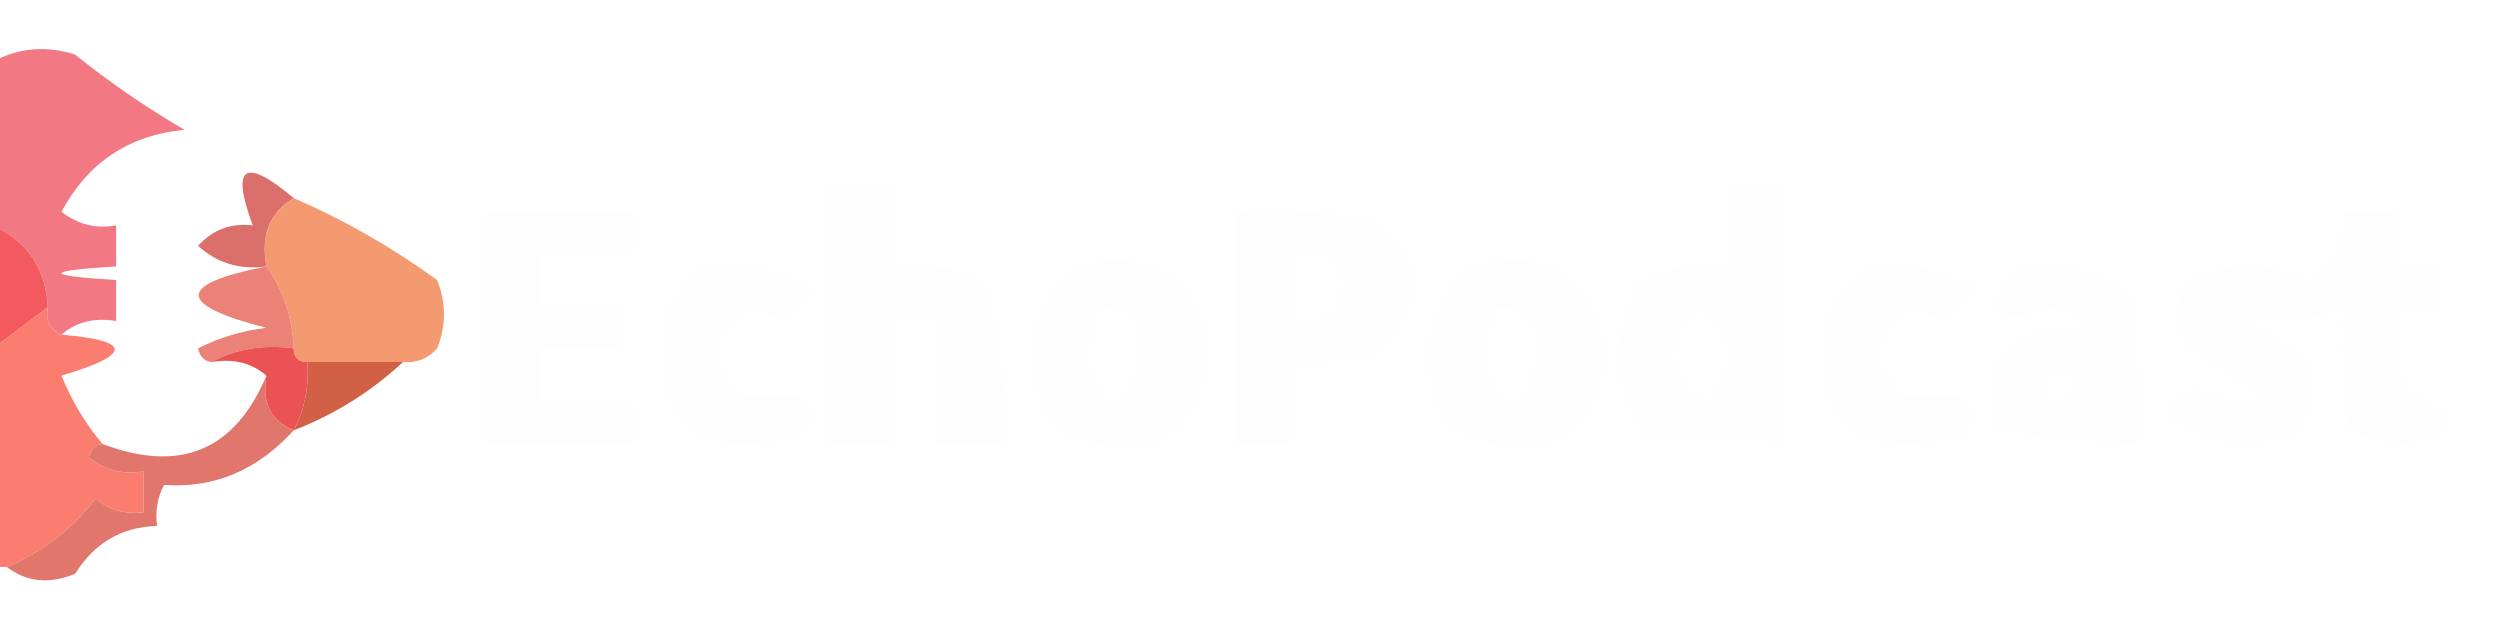
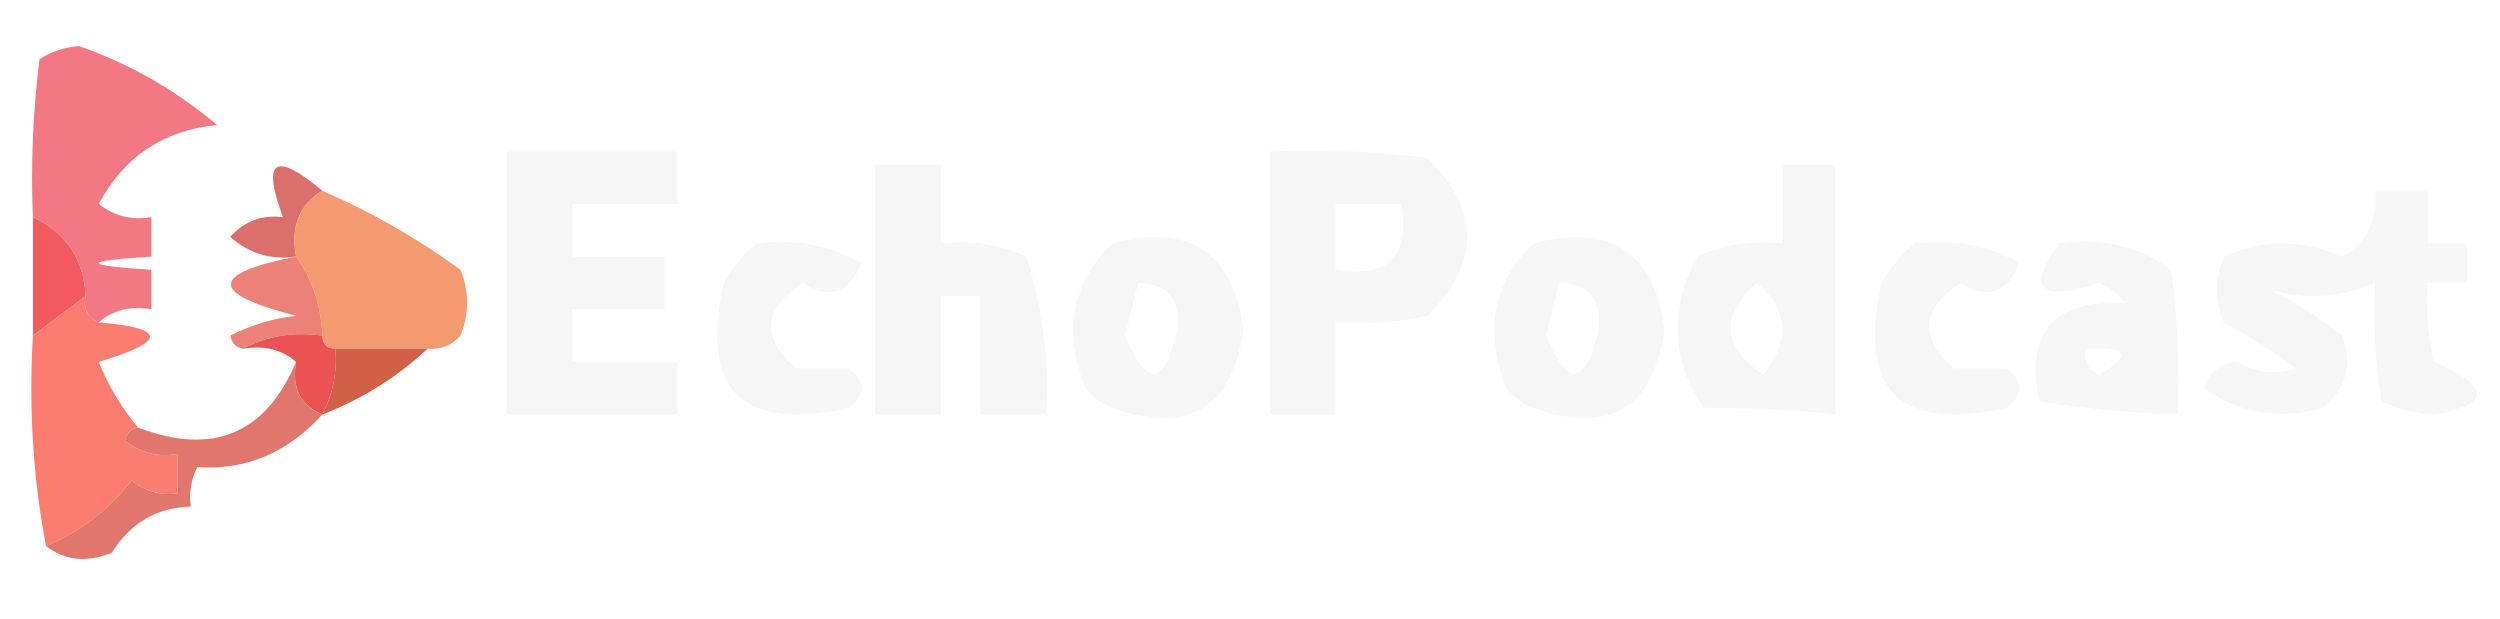
- <svg xmlns="http://www.w3.org/2000/svg" version="1.1" width="183px" height="47px" style="shape-rendering:geometricPrecision; text-rendering:geometricPrecision; image-rendering:optimizeQuality; fill-rule:evenodd; clip-rule:evenodd">
+ <svg xmlns="http://www.w3.org/2000/svg" version="1.1" width="190px" height="47px" style="shape-rendering:geometricPrecision; text-rendering:geometricPrecision; image-rendering:optimizeQuality; fill-rule:evenodd; clip-rule:evenodd">
  <g>
-     <path style="opacity:1" fill="#f27984" d="M 4.5,24.5 C 3.662,24.158 3.328,23.492 3.5,22.5C 3.378,19.708 2.044,17.708 -0.5,16.5C -0.5,12.5 -0.5,8.5 -0.5,4.5C 1.402,3.489 3.402,3.322 5.5,4C 8.029,6.029 10.696,7.862 13.5,9.5C 9.438,9.893 6.438,11.893 4.5,15.5C 5.689,16.429 7.022,16.762 8.5,16.5C 8.5,17.5 8.5,18.5 8.5,19.5C 3.167,19.833 3.167,20.167 8.5,20.5C 8.5,21.5 8.5,22.5 8.5,23.5C 6.901,23.232 5.568,23.566 4.5,24.5 Z" />
+     <path style="opacity:1" fill="#f27984" d="M 7.5,24.5 C 6.662,24.158 6.328,23.492 6.5,22.5C 6.378,19.708 5.044,17.708 2.5,16.5C 2.334,12.486 2.501,8.486 3,4.5C 3.893,3.919 4.893,3.585 6,3.5C 9.846,4.841 13.346,6.841 16.5,9.5C 12.438,9.893 9.438,11.893 7.5,15.5C 8.689,16.429 10.022,16.762 11.5,16.5C 11.5,17.5 11.5,18.5 11.5,19.5C 6.167,19.833 6.167,20.167 11.5,20.5C 11.5,21.5 11.5,22.5 11.5,23.5C 9.901,23.232 8.568,23.566 7.5,24.5 Z" />
  </g>
  <g>
-     <path style="opacity:0.681" fill="#fefefe" d="M 60.5,13.5 C 62.167,13.5 63.833,13.5 65.5,13.5C 65.5,15.5 65.5,17.5 65.5,19.5C 67.793,19.244 69.959,19.577 72,20.5C 73.266,24.395 73.766,28.395 73.5,32.5C 71.833,32.5 70.167,32.5 68.5,32.5C 68.5,29.5 68.5,26.5 68.5,23.5C 67.5,23.5 66.5,23.5 65.5,23.5C 65.5,26.5 65.5,29.5 65.5,32.5C 63.833,32.5 62.167,32.5 60.5,32.5C 60.5,26.167 60.5,19.833 60.5,13.5 Z" />
+     <path style="opacity:0.873" fill="#f4f4f4" d="M 38.5,11.5 C 42.833,11.5 47.167,11.5 51.5,11.5C 51.5,12.833 51.5,14.167 51.5,15.5C 48.833,15.5 46.167,15.5 43.5,15.5C 43.5,16.833 43.5,18.167 43.5,19.5C 45.833,19.5 48.167,19.5 50.5,19.5C 50.5,20.833 50.5,22.167 50.5,23.5C 48.167,23.5 45.833,23.5 43.5,23.5C 43.5,24.833 43.5,26.167 43.5,27.5C 46.167,27.5 48.833,27.5 51.5,27.5C 51.5,28.833 51.5,30.167 51.5,31.5C 47.167,31.5 42.833,31.5 38.5,31.5C 38.5,24.833 38.5,18.167 38.5,11.5 Z" />
  </g>
  <g>
-     <path style="opacity:0.796" fill="#fefefe" d="M 126.5,13.5 C 127.833,13.5 129.167,13.5 130.5,13.5C 130.5,19.833 130.5,26.167 130.5,32.5C 127.316,32.167 123.982,32 120.5,32C 118.006,28.353 117.84,24.519 120,20.5C 122.041,19.577 124.208,19.244 126.5,19.5C 126.5,17.5 126.5,15.5 126.5,13.5 Z M 124.5,22.5 C 126.94,24.573 127.106,26.906 125,29.5C 121.879,27.326 121.712,24.993 124.5,22.5 Z" />
+     <path style="opacity:0.834" fill="#f4f4f4" d="M 96.5,11.5 C 100.514,11.335 104.514,11.501 108.5,12C 112.489,15.955 112.489,19.955 108.5,24C 106.19,24.497 103.857,24.663 101.5,24.5C 101.5,26.833 101.5,29.167 101.5,31.5C 99.833,31.5 98.167,31.5 96.5,31.5C 96.5,24.833 96.5,18.167 96.5,11.5 Z M 101.5,15.5 C 103.167,15.5 104.833,15.5 106.5,15.5C 107.167,19.5 105.5,21.167 101.5,20.5C 101.5,18.833 101.5,17.167 101.5,15.5 Z" />
  </g>
  <g>
-     <path style="opacity:0.905" fill="#fefefe" d="M 35.5,15.5 C 39.167,15.5 42.833,15.5 46.5,15.5C 46.5,16.5 46.5,17.5 46.5,18.5C 44.167,18.5 41.833,18.5 39.5,18.5C 39.5,19.833 39.5,21.167 39.5,22.5C 41.5,22.5 43.5,22.5 45.5,22.5C 45.5,23.5 45.5,24.5 45.5,25.5C 43.5,25.5 41.5,25.5 39.5,25.5C 39.5,26.833 39.5,28.167 39.5,29.5C 41.833,29.5 44.167,29.5 46.5,29.5C 46.5,30.5 46.5,31.5 46.5,32.5C 42.833,32.5 39.167,32.5 35.5,32.5C 35.5,26.833 35.5,21.167 35.5,15.5 Z" />
+     <path style="opacity:0.891" fill="#f5f5f5" d="M 66.5,12.5 C 68.167,12.5 69.833,12.5 71.5,12.5C 71.5,14.5 71.5,16.5 71.5,18.5C 73.793,18.244 75.959,18.577 78,19.5C 79.266,23.395 79.766,27.395 79.5,31.5C 77.833,31.5 76.167,31.5 74.5,31.5C 74.5,28.5 74.5,25.5 74.5,22.5C 73.5,22.5 72.5,22.5 71.5,22.5C 71.5,25.5 71.5,28.5 71.5,31.5C 69.833,31.5 68.167,31.5 66.5,31.5C 66.5,25.167 66.5,18.833 66.5,12.5 Z" />
  </g>
  <g>
-     <path style="opacity:0.826" fill="#fefefe" d="M 90.5,15.5 C 93.85,15.335 97.183,15.502 100.5,16C 104.485,19.286 104.485,22.619 100.5,26C 98.527,26.495 96.527,26.662 94.5,26.5C 94.5,28.5 94.5,30.5 94.5,32.5C 93.167,32.5 91.833,32.5 90.5,32.5C 90.5,26.833 90.5,21.167 90.5,15.5 Z M 94.5,18.5 C 98.161,18.35 99.161,19.85 97.5,23C 96.552,23.483 95.552,23.649 94.5,23.5C 94.5,21.833 94.5,20.167 94.5,18.5 Z" />
+     <path style="opacity:0.856" fill="#f5f5f5" d="M 135.5,12.5 C 136.833,12.5 138.167,12.5 139.5,12.5C 139.5,18.833 139.5,25.167 139.5,31.5C 136.316,31.167 132.982,31 129.5,31C 127.006,27.353 126.84,23.519 129,19.5C 131.041,18.577 133.208,18.244 135.5,18.5C 135.5,16.5 135.5,14.5 135.5,12.5 Z M 133.5,21.5 C 135.94,23.573 136.106,25.906 134,28.5C 130.879,26.326 130.712,23.993 133.5,21.5 Z" />
  </g>
  <g>
-     <path style="opacity:0.738" fill="#fefefe" d="M 171.5,15.5 C 172.833,15.5 174.167,15.5 175.5,15.5C 175.5,16.833 175.5,18.167 175.5,19.5C 176.5,19.5 177.5,19.5 178.5,19.5C 178.5,20.5 178.5,21.5 178.5,22.5C 177.5,22.5 176.5,22.5 175.5,22.5C 175.338,24.527 175.505,26.527 176,28.5C 180.335,30.405 180.335,31.738 176,32.5C 174.564,32.441 173.231,32.108 172,31.5C 171.502,28.518 171.335,25.518 171.5,22.5C 168.838,23.639 166.171,23.806 163.5,23C 165.448,23.983 167.282,25.15 169,26.5C 169.825,28.701 169.325,30.534 167.5,32C 164.208,32.936 161.208,32.436 158.5,30.5C 158.887,29.28 159.72,28.613 161,28.5C 162.465,29.329 163.965,29.496 165.5,29C 163.751,27.709 161.918,26.542 160,25.5C 159.333,23.833 159.333,22.167 160,20.5C 163,19.167 166,19.167 169,20.5C 170.892,19.383 171.725,17.716 171.5,15.5 Z" />
+     <path style="opacity:0.817" fill="#f4f4f4" d="M 180.5,14.5 C 181.833,14.5 183.167,14.5 184.5,14.5C 184.5,15.833 184.5,17.167 184.5,18.5C 185.5,18.5 186.5,18.5 187.5,18.5C 187.5,19.5 187.5,20.5 187.5,21.5C 186.5,21.5 185.5,21.5 184.5,21.5C 184.338,23.527 184.505,25.527 185,27.5C 189.335,29.405 189.335,30.738 185,31.5C 183.564,31.441 182.231,31.108 181,30.5C 180.502,27.518 180.335,24.518 180.5,21.5C 177.838,22.639 175.171,22.806 172.5,22C 174.448,22.983 176.282,24.15 178,25.5C 178.825,27.701 178.325,29.534 176.5,31C 173.208,31.936 170.208,31.436 167.5,29.5C 167.887,28.28 168.72,27.613 170,27.5C 171.465,28.329 172.965,28.496 174.5,28C 172.751,26.709 170.918,25.542 169,24.5C 168.333,22.833 168.333,21.167 169,19.5C 172,18.167 175,18.167 178,19.5C 179.892,18.383 180.725,16.716 180.5,14.5 Z" />
  </g>
  <g>
-     <path style="opacity:1" fill="#da6f6c" d="M 21.5,14.5 C 19.744,15.552 19.077,17.219 19.5,19.5C 17.571,19.769 15.905,19.269 14.5,18C 15.563,16.812 16.897,16.312 18.5,16.5C 16.885,12.138 17.885,11.472 21.5,14.5 Z" />
+     <path style="opacity:1" fill="#da6f6c" d="M 24.5,14.5 C 22.744,15.552 22.077,17.219 22.5,19.5C 20.571,19.769 18.905,19.269 17.5,18C 18.563,16.812 19.897,16.312 21.5,16.5C 19.885,12.138 20.885,11.472 24.5,14.5 Z" />
  </g>
  <g>
-     <path style="opacity:1" fill="#f39a70" d="M 21.5,14.5 C 25.189,16.097 28.689,18.097 32,20.5C 32.667,22.167 32.667,23.833 32,25.5C 31.329,26.252 30.496,26.586 29.5,26.5C 27.167,26.5 24.833,26.5 22.5,26.5C 21.833,26.5 21.5,26.167 21.5,25.5C 21.405,23.214 20.738,21.214 19.5,19.5C 19.077,17.219 19.744,15.552 21.5,14.5 Z" />
+     <path style="opacity:1" fill="#f39a70" d="M 24.5,14.5 C 28.189,16.097 31.689,18.097 35,20.5C 35.667,22.167 35.667,23.833 35,25.5C 34.329,26.252 33.496,26.586 32.5,26.5C 30.167,26.5 27.833,26.5 25.5,26.5C 24.833,26.5 24.5,26.167 24.5,25.5C 24.405,23.214 23.738,21.214 22.5,19.5C 22.077,17.219 22.744,15.552 24.5,14.5 Z" />
  </g>
  <g>
-     <path style="opacity:1" fill="#f25a60" d="M -0.5,16.5 C 2.044,17.708 3.378,19.708 3.5,22.5C 2.167,23.5 0.833,24.5 -0.5,25.5C -0.5,22.5 -0.5,19.5 -0.5,16.5 Z" />
+     <path style="opacity:0.822" fill="#f4f4f4" d="M 57.5,18.5 C 60.397,18.125 63.063,18.625 65.5,20C 64.478,22.316 62.978,22.816 61,21.5C 57.985,23.516 57.818,25.683 60.5,28C 61.833,28 63.167,28 64.5,28C 65.833,29 65.833,30 64.5,31C 56.333,32.833 53.167,29.667 55,21.5C 55.698,20.309 56.531,19.309 57.5,18.5 Z" />
  </g>
  <g>
-     <path style="opacity:0.726" fill="#fefefe" d="M 51.5,19.5 C 54.397,19.125 57.063,19.625 59.5,21C 58.478,23.316 56.978,23.816 55,22.5C 51.985,24.516 51.818,26.683 54.5,29C 55.833,29 57.167,29 58.5,29C 59.833,30 59.833,31 58.5,32C 50.333,33.833 47.167,30.667 49,22.5C 49.698,21.309 50.531,20.309 51.5,19.5 Z" />
+     <path style="opacity:0.815" fill="#f4f4f4" d="M 84.5,18.5 C 90.365,16.955 93.698,19.121 94.5,25C 93.685,31.04 90.352,33.039 84.5,31C 83.692,30.692 83.025,30.192 82.5,29.5C 80.767,25.268 81.433,21.601 84.5,18.5 Z M 86.5,21.5 C 88.722,21.559 89.722,22.725 89.5,25C 88.491,29.351 87.158,29.518 85.5,25.5C 85.846,24.151 86.179,22.817 86.5,21.5 Z" />
  </g>
  <g>
-     <path style="opacity:0.759" fill="#fefefe" d="M 78.5,19.5 C 84.365,17.955 87.698,20.121 88.5,26C 87.685,32.039 84.352,34.039 78.5,32C 77.692,31.692 77.025,31.192 76.5,30.5C 74.767,26.268 75.433,22.601 78.5,19.5 Z M 80.5,22.5 C 82.722,22.559 83.722,23.725 83.5,26C 82.491,30.351 81.158,30.518 79.5,26.5C 79.846,25.151 80.179,23.817 80.5,22.5 Z" />
+     <path style="opacity:0.815" fill="#f4f4f4" d="M 116.5,18.5 C 122.364,16.955 125.698,19.121 126.5,25C 125.685,31.04 122.352,33.039 116.5,31C 115.692,30.692 115.025,30.192 114.5,29.5C 112.767,25.268 113.433,21.601 116.5,18.5 Z M 118.5,21.5 C 120.722,21.559 121.722,22.725 121.5,25C 120.491,29.351 119.158,29.518 117.5,25.5C 117.846,24.151 118.179,22.817 118.5,21.5 Z" />
  </g>
  <g>
-     <path style="opacity:0.759" fill="#fefefe" d="M 107.5,19.5 C 113.364,17.955 116.698,20.121 117.5,26C 116.685,32.039 113.352,34.039 107.5,32C 106.692,31.692 106.025,31.192 105.5,30.5C 103.767,26.268 104.433,22.601 107.5,19.5 Z M 109.5,22.5 C 111.722,22.559 112.722,23.725 112.5,26C 111.491,30.351 110.158,30.518 108.5,26.5C 108.846,25.151 109.179,23.817 109.5,22.5 Z" />
+     <path style="opacity:0.822" fill="#f4f4f4" d="M 145.5,18.5 C 148.397,18.125 151.063,18.625 153.5,20C 152.478,22.316 150.978,22.816 149,21.5C 145.985,23.516 145.818,25.683 148.5,28C 149.833,28 151.167,28 152.5,28C 153.833,29 153.833,30 152.5,31C 144.333,32.833 141.167,29.667 143,21.5C 143.698,20.309 144.531,19.309 145.5,18.5 Z" />
  </g>
  <g>
-     <path style="opacity:0.726" fill="#fefefe" d="M 136.5,19.5 C 139.397,19.125 142.063,19.625 144.5,21C 143.478,23.316 141.978,23.816 140,22.5C 136.985,24.516 136.818,26.683 139.5,29C 140.833,29 142.167,29 143.5,29C 144.833,30 144.833,31 143.5,32C 135.333,33.833 132.167,30.667 134,22.5C 134.698,21.309 135.531,20.309 136.5,19.5 Z" />
+     <path style="opacity:0.834" fill="#f4f4f4" d="M 156.5,18.5 C 159.685,18.02 162.519,18.686 165,20.5C 165.499,24.152 165.665,27.818 165.5,31.5C 162.068,31.41 158.568,31.076 155,30.5C 153.872,25.288 156.039,22.788 161.5,23C 160.975,22.308 160.308,21.808 159.5,21.5C 154.979,22.991 153.979,21.991 156.5,18.5 Z M 158.5,26.5 C 161.797,26.329 162.131,26.995 159.5,28.5C 158.702,28.043 158.369,27.376 158.5,26.5 Z" />
  </g>
  <g>
-     <path style="opacity:0.782" fill="#fefefe" d="M 147.5,19.5 C 150.685,19.02 153.519,19.686 156,21.5C 156.499,25.152 156.665,28.818 156.5,32.5C 153.068,32.41 149.568,32.076 146,31.5C 144.872,26.288 147.039,23.788 152.5,24C 151.975,23.308 151.308,22.808 150.5,22.5C 145.979,23.991 144.979,22.991 147.5,19.5 Z M 149.5,27.5 C 152.797,27.329 153.131,27.995 150.5,29.5C 149.702,29.043 149.369,28.376 149.5,27.5 Z" />
+     <path style="opacity:1" fill="#f25a60" d="M 2.5,16.5 C 5.044,17.708 6.378,19.708 6.5,22.5C 5.167,23.5 3.833,24.5 2.5,25.5C 2.5,22.5 2.5,19.5 2.5,16.5 Z" />
  </g>
  <g>
-     <path style="opacity:1" fill="#eb8177" d="M 19.5,19.5 C 20.738,21.214 21.405,23.214 21.5,25.5C 19.265,25.205 17.265,25.539 15.5,26.5C 14.957,26.44 14.624,26.107 14.5,25.5C 16.078,24.702 17.744,24.202 19.5,24C 12.895,22.308 12.895,20.808 19.5,19.5 Z" />
+     <path style="opacity:1" fill="#eb8177" d="M 22.5,19.5 C 23.738,21.214 24.405,23.214 24.5,25.5C 22.265,25.205 20.265,25.539 18.5,26.5C 17.957,26.44 17.624,26.107 17.5,25.5C 19.078,24.702 20.744,24.202 22.5,24C 15.895,22.308 15.895,20.808 22.5,19.5 Z" />
  </g>
  <g>
-     <path style="opacity:1" fill="#d16047" d="M 22.5,26.5 C 24.833,26.5 27.167,26.5 29.5,26.5C 27.178,28.664 24.511,30.331 21.5,31.5C 22.301,29.958 22.634,28.291 22.5,26.5 Z" />
+     <path style="opacity:1" fill="#d16047" d="M 25.5,26.5 C 27.833,26.5 30.167,26.5 32.5,26.5C 30.178,28.664 27.511,30.331 24.5,31.5C 25.301,29.958 25.634,28.291 25.5,26.5 Z" />
  </g>
  <g>
-     <path style="opacity:1" fill="#eb5253" d="M 15.5,26.5 C 17.265,25.539 19.265,25.205 21.5,25.5C 21.5,26.167 21.833,26.5 22.5,26.5C 22.634,28.291 22.301,29.958 21.5,31.5C 19.823,30.817 19.157,29.483 19.5,27.5C 18.432,26.566 17.099,26.232 15.5,26.5 Z" />
+     <path style="opacity:1" fill="#eb5253" d="M 18.5,26.5 C 20.265,25.539 22.265,25.205 24.5,25.5C 24.5,26.167 24.833,26.5 25.5,26.5C 25.634,28.291 25.301,29.958 24.5,31.5C 22.823,30.817 22.157,29.483 22.5,27.5C 21.432,26.566 20.099,26.232 18.5,26.5 Z" />
  </g>
  <g>
-     <path style="opacity:1" fill="#fa7d70" d="M 3.5,22.5 C 3.328,23.492 3.662,24.158 4.5,24.5C 9.694,24.942 9.694,25.942 4.5,27.5C 5.26,29.36 6.26,31.027 7.5,32.5C 6.957,32.56 6.624,32.893 6.5,33.5C 7.689,34.429 9.022,34.762 10.5,34.5C 10.5,35.5 10.5,36.5 10.5,37.5C 9.178,37.67 8.011,37.337 7,36.5C 5.242,38.766 3.075,40.432 0.5,41.5C 0.167,41.5 -0.167,41.5 -0.5,41.5C -0.5,36.167 -0.5,30.833 -0.5,25.5C 0.833,24.5 2.167,23.5 3.5,22.5 Z" />
+     <path style="opacity:1" fill="#fa7d70" d="M 6.5,22.5 C 6.328,23.492 6.662,24.158 7.5,24.5C 12.694,24.942 12.694,25.942 7.5,27.5C 8.26,29.36 9.26,31.027 10.5,32.5C 9.957,32.56 9.624,32.893 9.5,33.5C 10.689,34.429 12.022,34.762 13.5,34.5C 13.5,35.5 13.5,36.5 13.5,37.5C 12.178,37.67 11.011,37.337 10,36.5C 8.242,38.766 6.075,40.432 3.5,41.5C 2.512,36.359 2.179,31.026 2.5,25.5C 3.833,24.5 5.167,23.5 6.5,22.5 Z" />
  </g>
  <g>
-     <path style="opacity:1" fill="#e1766c" d="M 19.5,27.5 C 19.157,29.483 19.823,30.817 21.5,31.5C 18.842,34.423 15.675,35.756 12,35.5C 11.517,36.448 11.351,37.448 11.5,38.5C 8.916,38.569 6.916,39.736 5.5,42C 3.613,42.78 1.946,42.613 0.5,41.5C 3.075,40.432 5.242,38.766 7,36.5C 8.011,37.337 9.178,37.67 10.5,37.5C 10.5,36.5 10.5,35.5 10.5,34.5C 9.022,34.762 7.689,34.429 6.5,33.5C 6.624,32.893 6.957,32.56 7.5,32.5C 13.191,34.65 17.191,32.983 19.5,27.5 Z" />
+     <path style="opacity:1" fill="#e1766c" d="M 22.5,27.5 C 22.157,29.483 22.823,30.817 24.5,31.5C 21.842,34.423 18.675,35.756 15,35.5C 14.517,36.448 14.351,37.448 14.5,38.5C 11.916,38.569 9.916,39.736 8.5,42C 6.613,42.78 4.946,42.613 3.5,41.5C 6.075,40.432 8.242,38.766 10,36.5C 11.011,37.337 12.178,37.67 13.5,37.5C 13.5,36.5 13.5,35.5 13.5,34.5C 12.022,34.762 10.689,34.429 9.5,33.5C 9.624,32.893 9.957,32.56 10.5,32.5C 16.191,34.65 20.191,32.983 22.5,27.5 Z" />
  </g>
</svg>
